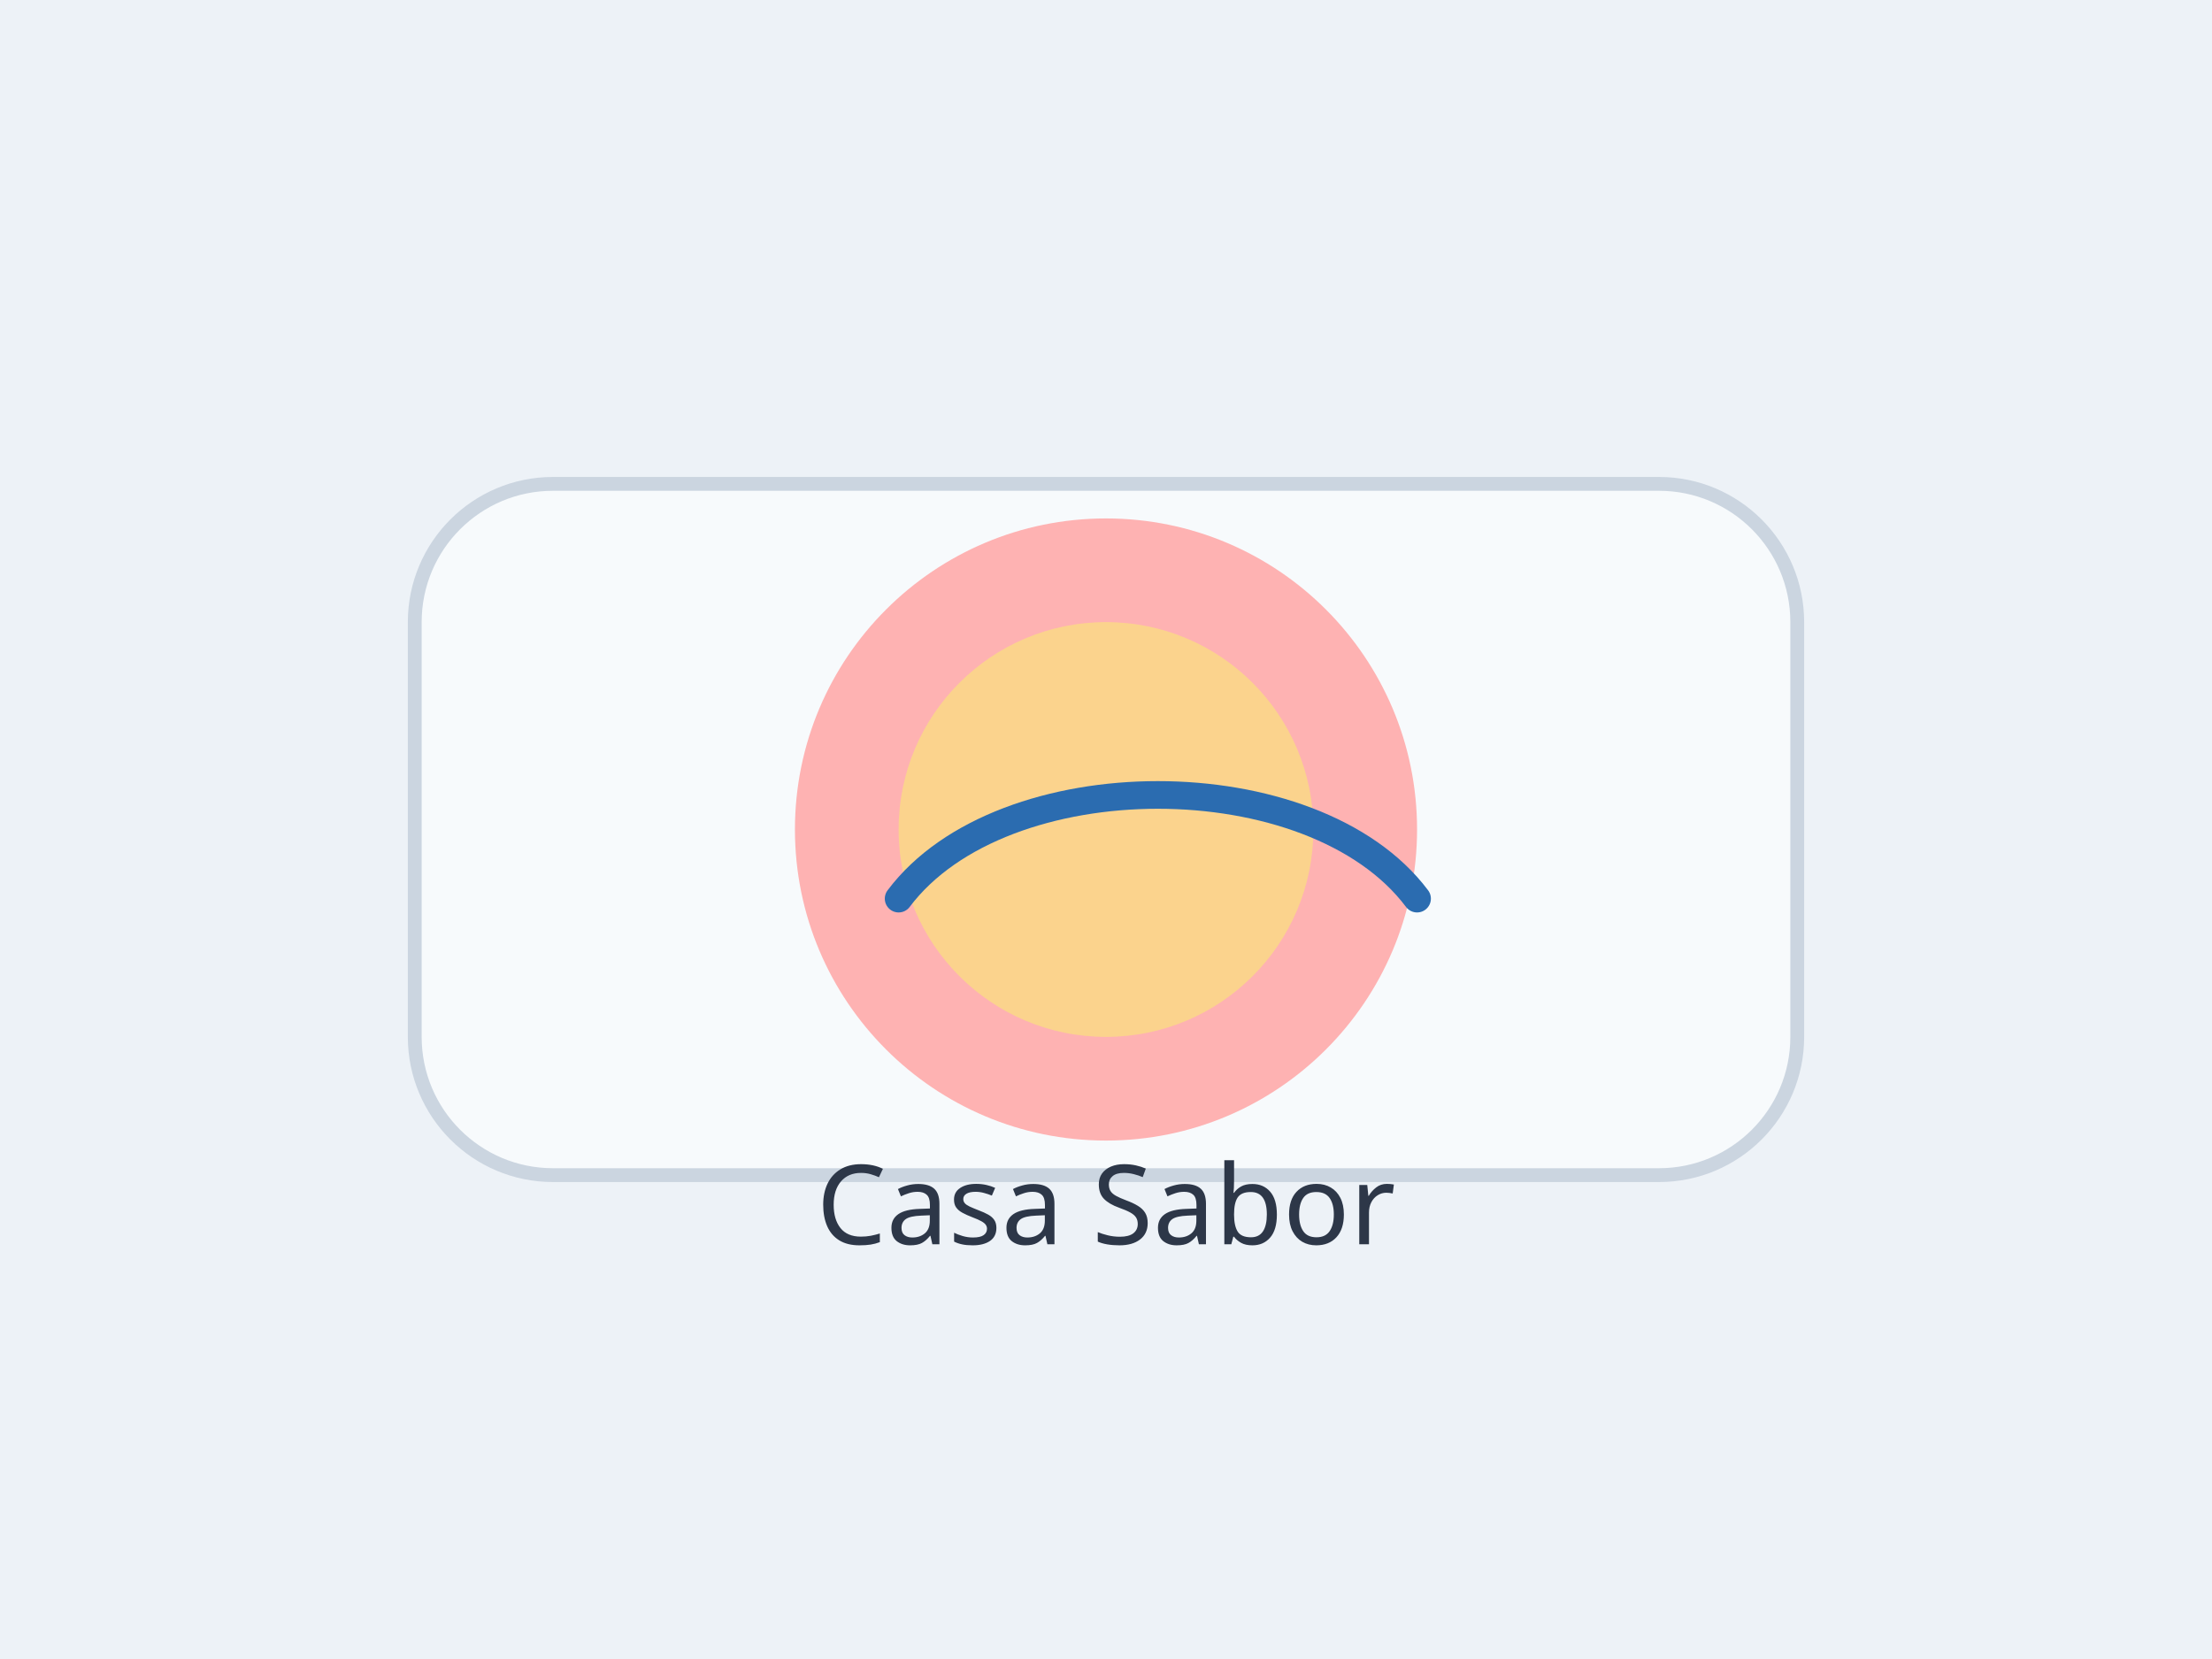
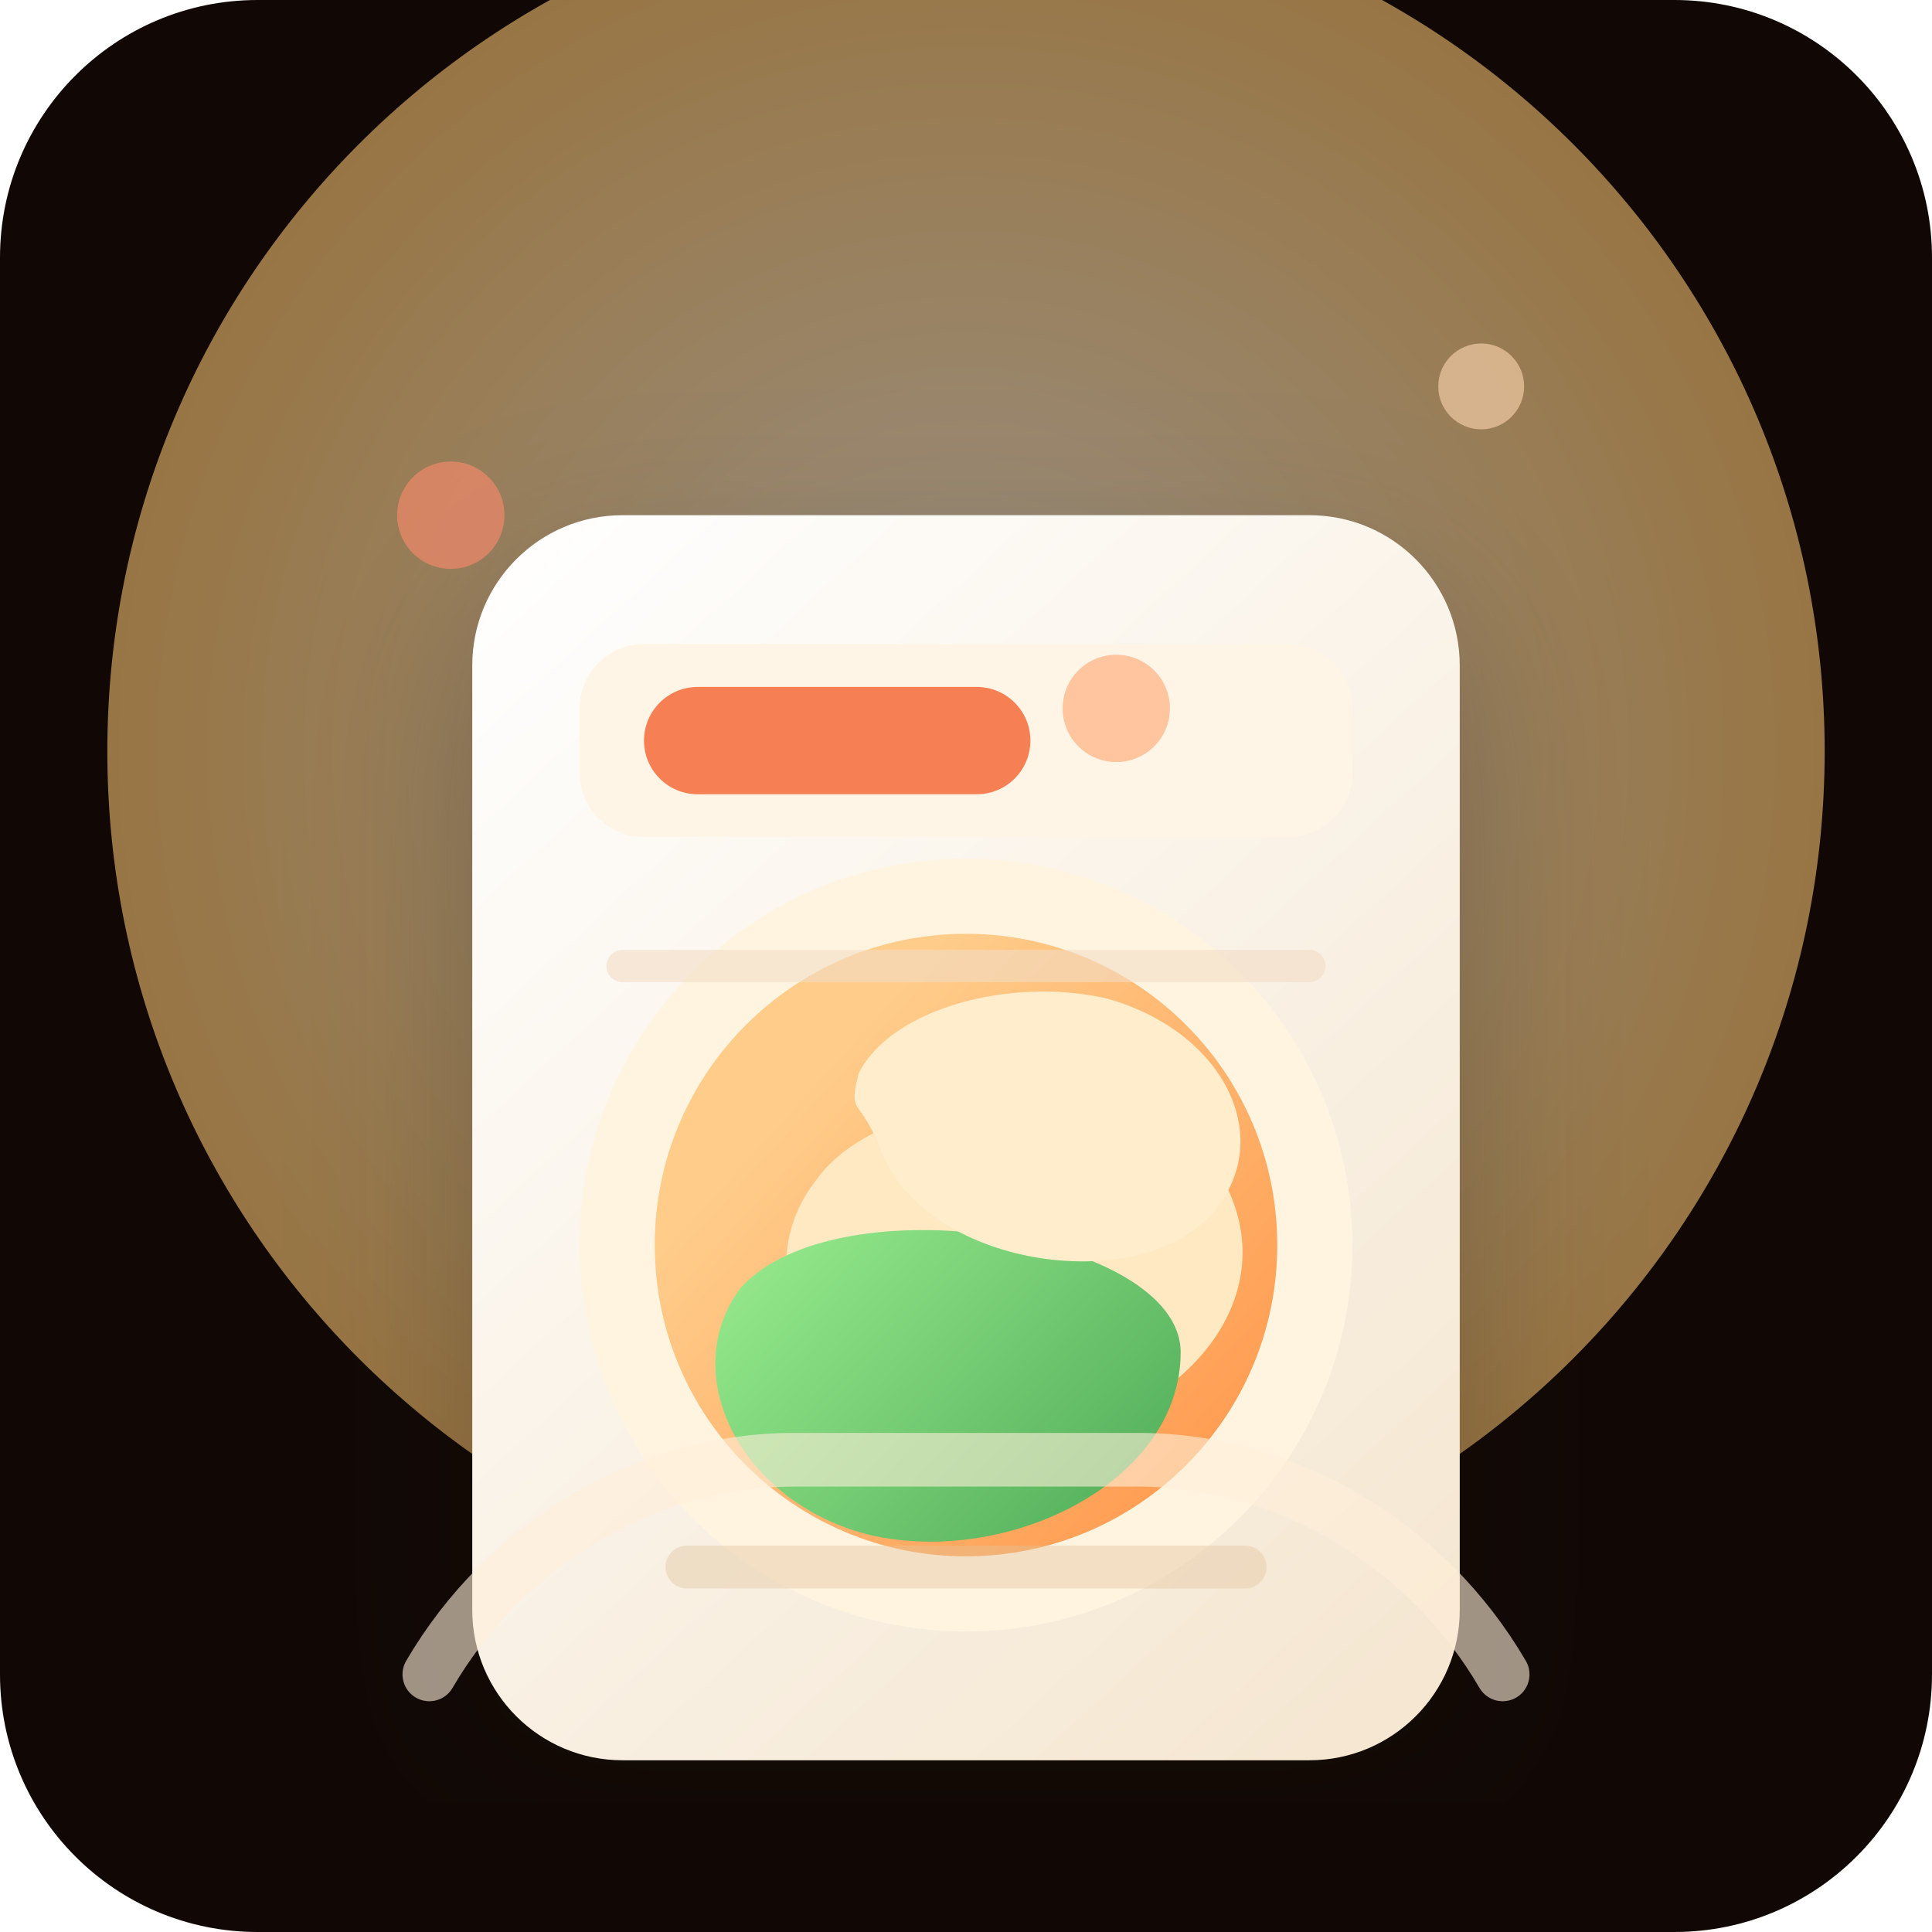
- <svg xmlns="http://www.w3.org/2000/svg" viewBox="0 0 640 480" role="img" aria-labelledby="title desc">
-   <rect width="640" height="480" fill="#edf2f7" />
-   <rect x="120" y="140" width="400" height="200" rx="40" fill="#f7fafc" stroke="#cbd5e0" stroke-width="4" />
-   <circle cx="320" cy="240" r="90" fill="#feb2b2" />
-   <circle cx="320" cy="240" r="60" fill="#fbd38d" />
-   <path d="M260 260c30-40 120-40 150 0" fill="none" stroke="#2b6cb0" stroke-width="8" stroke-linecap="round" />
-   <text x="320" y="360" font-family="'Source Sans 3', sans-serif" font-size="32" text-anchor="middle" fill="#2d3748">
-     Casa Sabor
-   </text>
+ <svg xmlns="http://www.w3.org/2000/svg" width="360" height="360" viewBox="0 0 360 360" fill="none">
+   <defs>
+     <radialGradient id="menuGlow" cx="0" cy="0" r="1" gradientUnits="userSpaceOnUse" gradientTransform="translate(180 140) scale(220)">
+       <stop offset="0" stop-color="#FFF5E2" />
+       <stop offset="1" stop-color="#F7B347" />
+     </radialGradient>
+     <linearGradient id="card" x1="88" y1="100" x2="272" y2="300" gradientUnits="userSpaceOnUse">
+       <stop stop-color="#FFFFFF" />
+       <stop offset="1" stop-color="#F5E7D2" />
+     </linearGradient>
+     <linearGradient id="dishHighlight" x1="156" y1="196" x2="244" y2="276" gradientUnits="userSpaceOnUse">
+       <stop stop-color="#FFCC8A" />
+       <stop offset="1" stop-color="#FF964A" />
+     </linearGradient>
+     <linearGradient id="greens" x1="136" y1="220" x2="220" y2="300" gradientUnits="userSpaceOnUse">
+       <stop stop-color="#9DF091" />
+       <stop offset="1" stop-color="#47A452" />
+     </linearGradient>
+     <filter id="cardShadow2" x="52" y="64" width="256" height="272" filterUnits="userSpaceOnUse" color-interpolation-filters="sRGB">
+       <feOffset dy="12" />
+       <feGaussianBlur stdDeviation="16" />
+       <feColorMatrix type="matrix" values="0 0 0 0 0.1 0 0 0 0 0.08 0 0 0 0 0.04 0 0 0 0.25 0" />
+       <feBlend in="SourceGraphic" result="shape" />
+     </filter>
+   </defs>
+   <rect width="360" height="360" rx="48" fill="#110805" />
+   <circle cx="180" cy="140" r="160" fill="url(#menuGlow)" opacity="0.58" />
+   <g filter="url(#cardShadow2)">
+     <rect x="88" y="96" width="184" height="232" rx="28" fill="url(#card)" />
+     <rect x="108" y="120" width="144" height="36" rx="12" fill="#FFF5E6" />
+     <rect x="120" y="128" width="72" height="20" rx="10" fill="#F77F54" />
+     <circle cx="180" cy="232" r="72" fill="#FFF4E0" />
+     <circle cx="180" cy="232" r="58" fill="url(#dishHighlight)" />
+     <path d="M152 220C138 238 152 264 180 268C212 272 242 246 228 220C218 200 166 200 152 220Z" fill="#FFE9C3" />
+     <path d="M138 240C126 256 138 280 162 286C188 292 220 276 220 252C220 230 156 220 138 240Z" fill="url(#greens)" />
+     <path d="M160 200C166 188 188 182 206 186C228 192 238 212 226 226C212 242 172 236 164 214C160 204 158 208 160 200Z" fill="#FFEDCB" />
+     <path d="M128 292H232" stroke="#E2C39B" stroke-width="8" stroke-linecap="round" opacity="0.4" />
+     <path d="M116 180H244" stroke="#F2DCC4" stroke-width="6" stroke-linecap="round" opacity="0.6" />
+     <circle cx="208" cy="132" r="10" fill="#FFC59F" />
+   </g>
+   <g opacity="0.6">
+     <circle cx="84" cy="96" r="10" fill="#FF8A6C" />
+     <circle cx="276" cy="72" r="8" fill="#FFD7B0" />
+     <path d="M80 312C94 288 120 272 148 272H212C240 272 266 288 280 312" stroke="#FFEED9" stroke-width="10" stroke-linecap="round" />
+   </g>
</svg>
